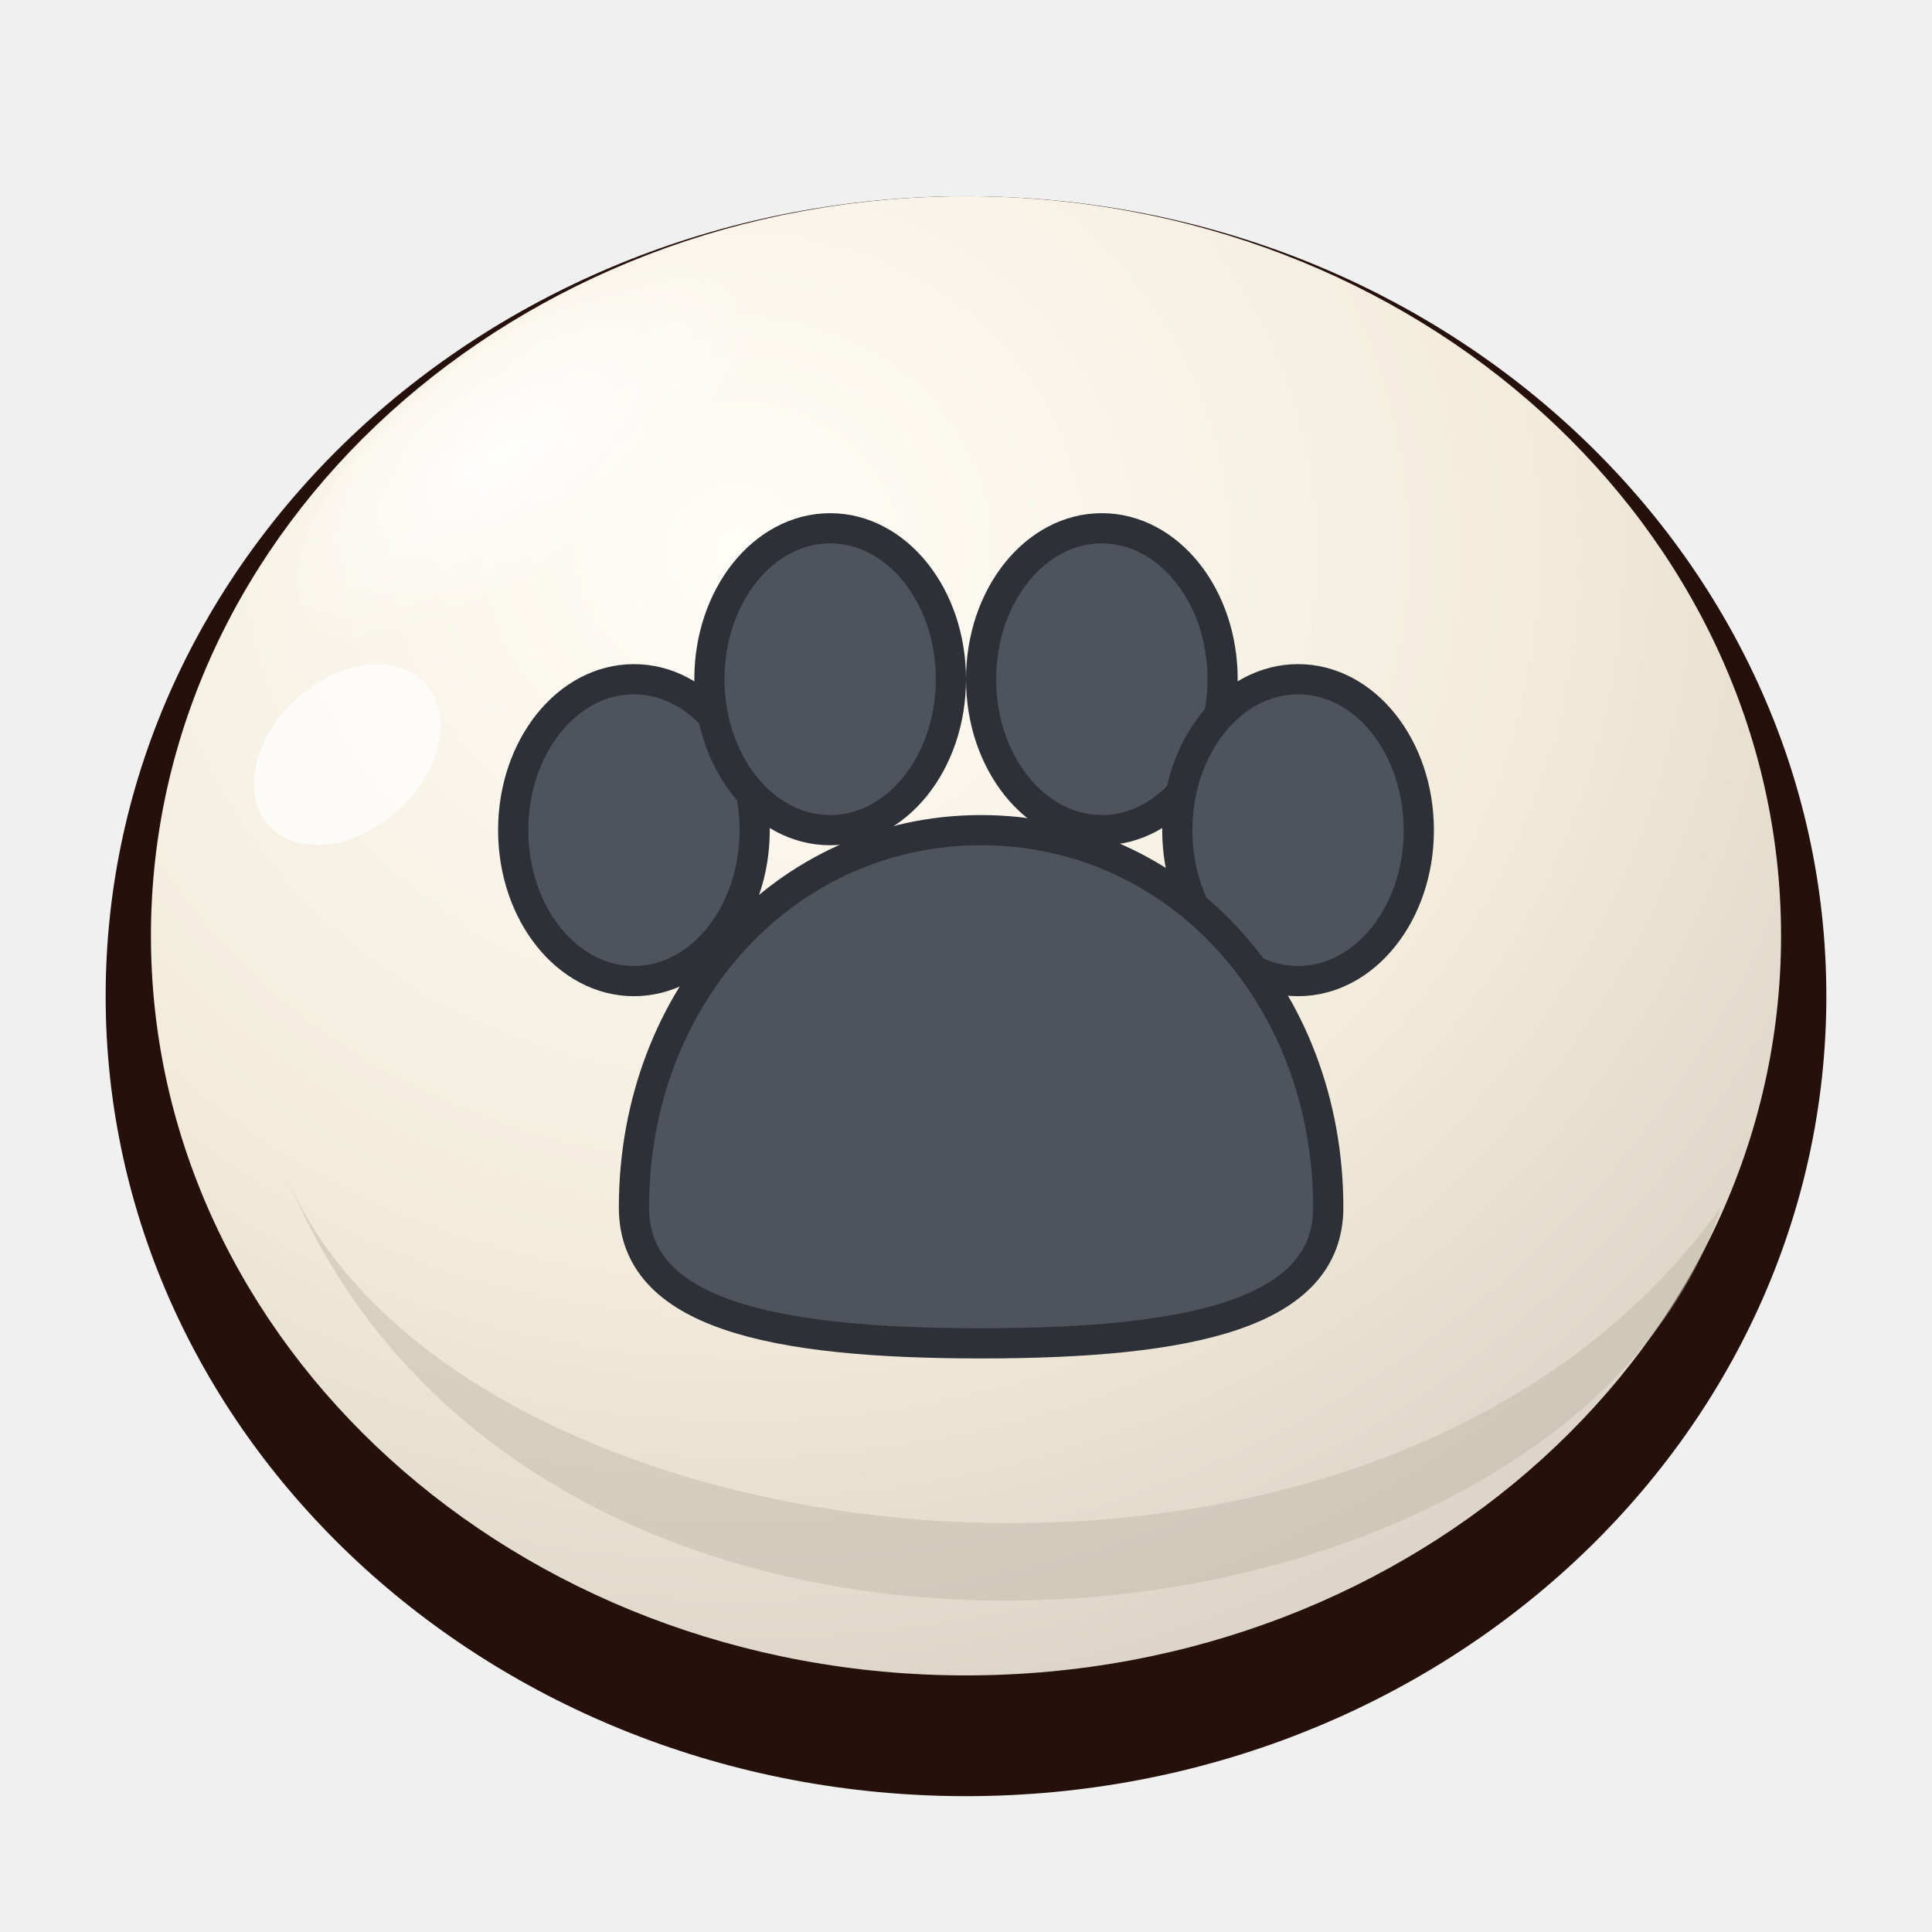
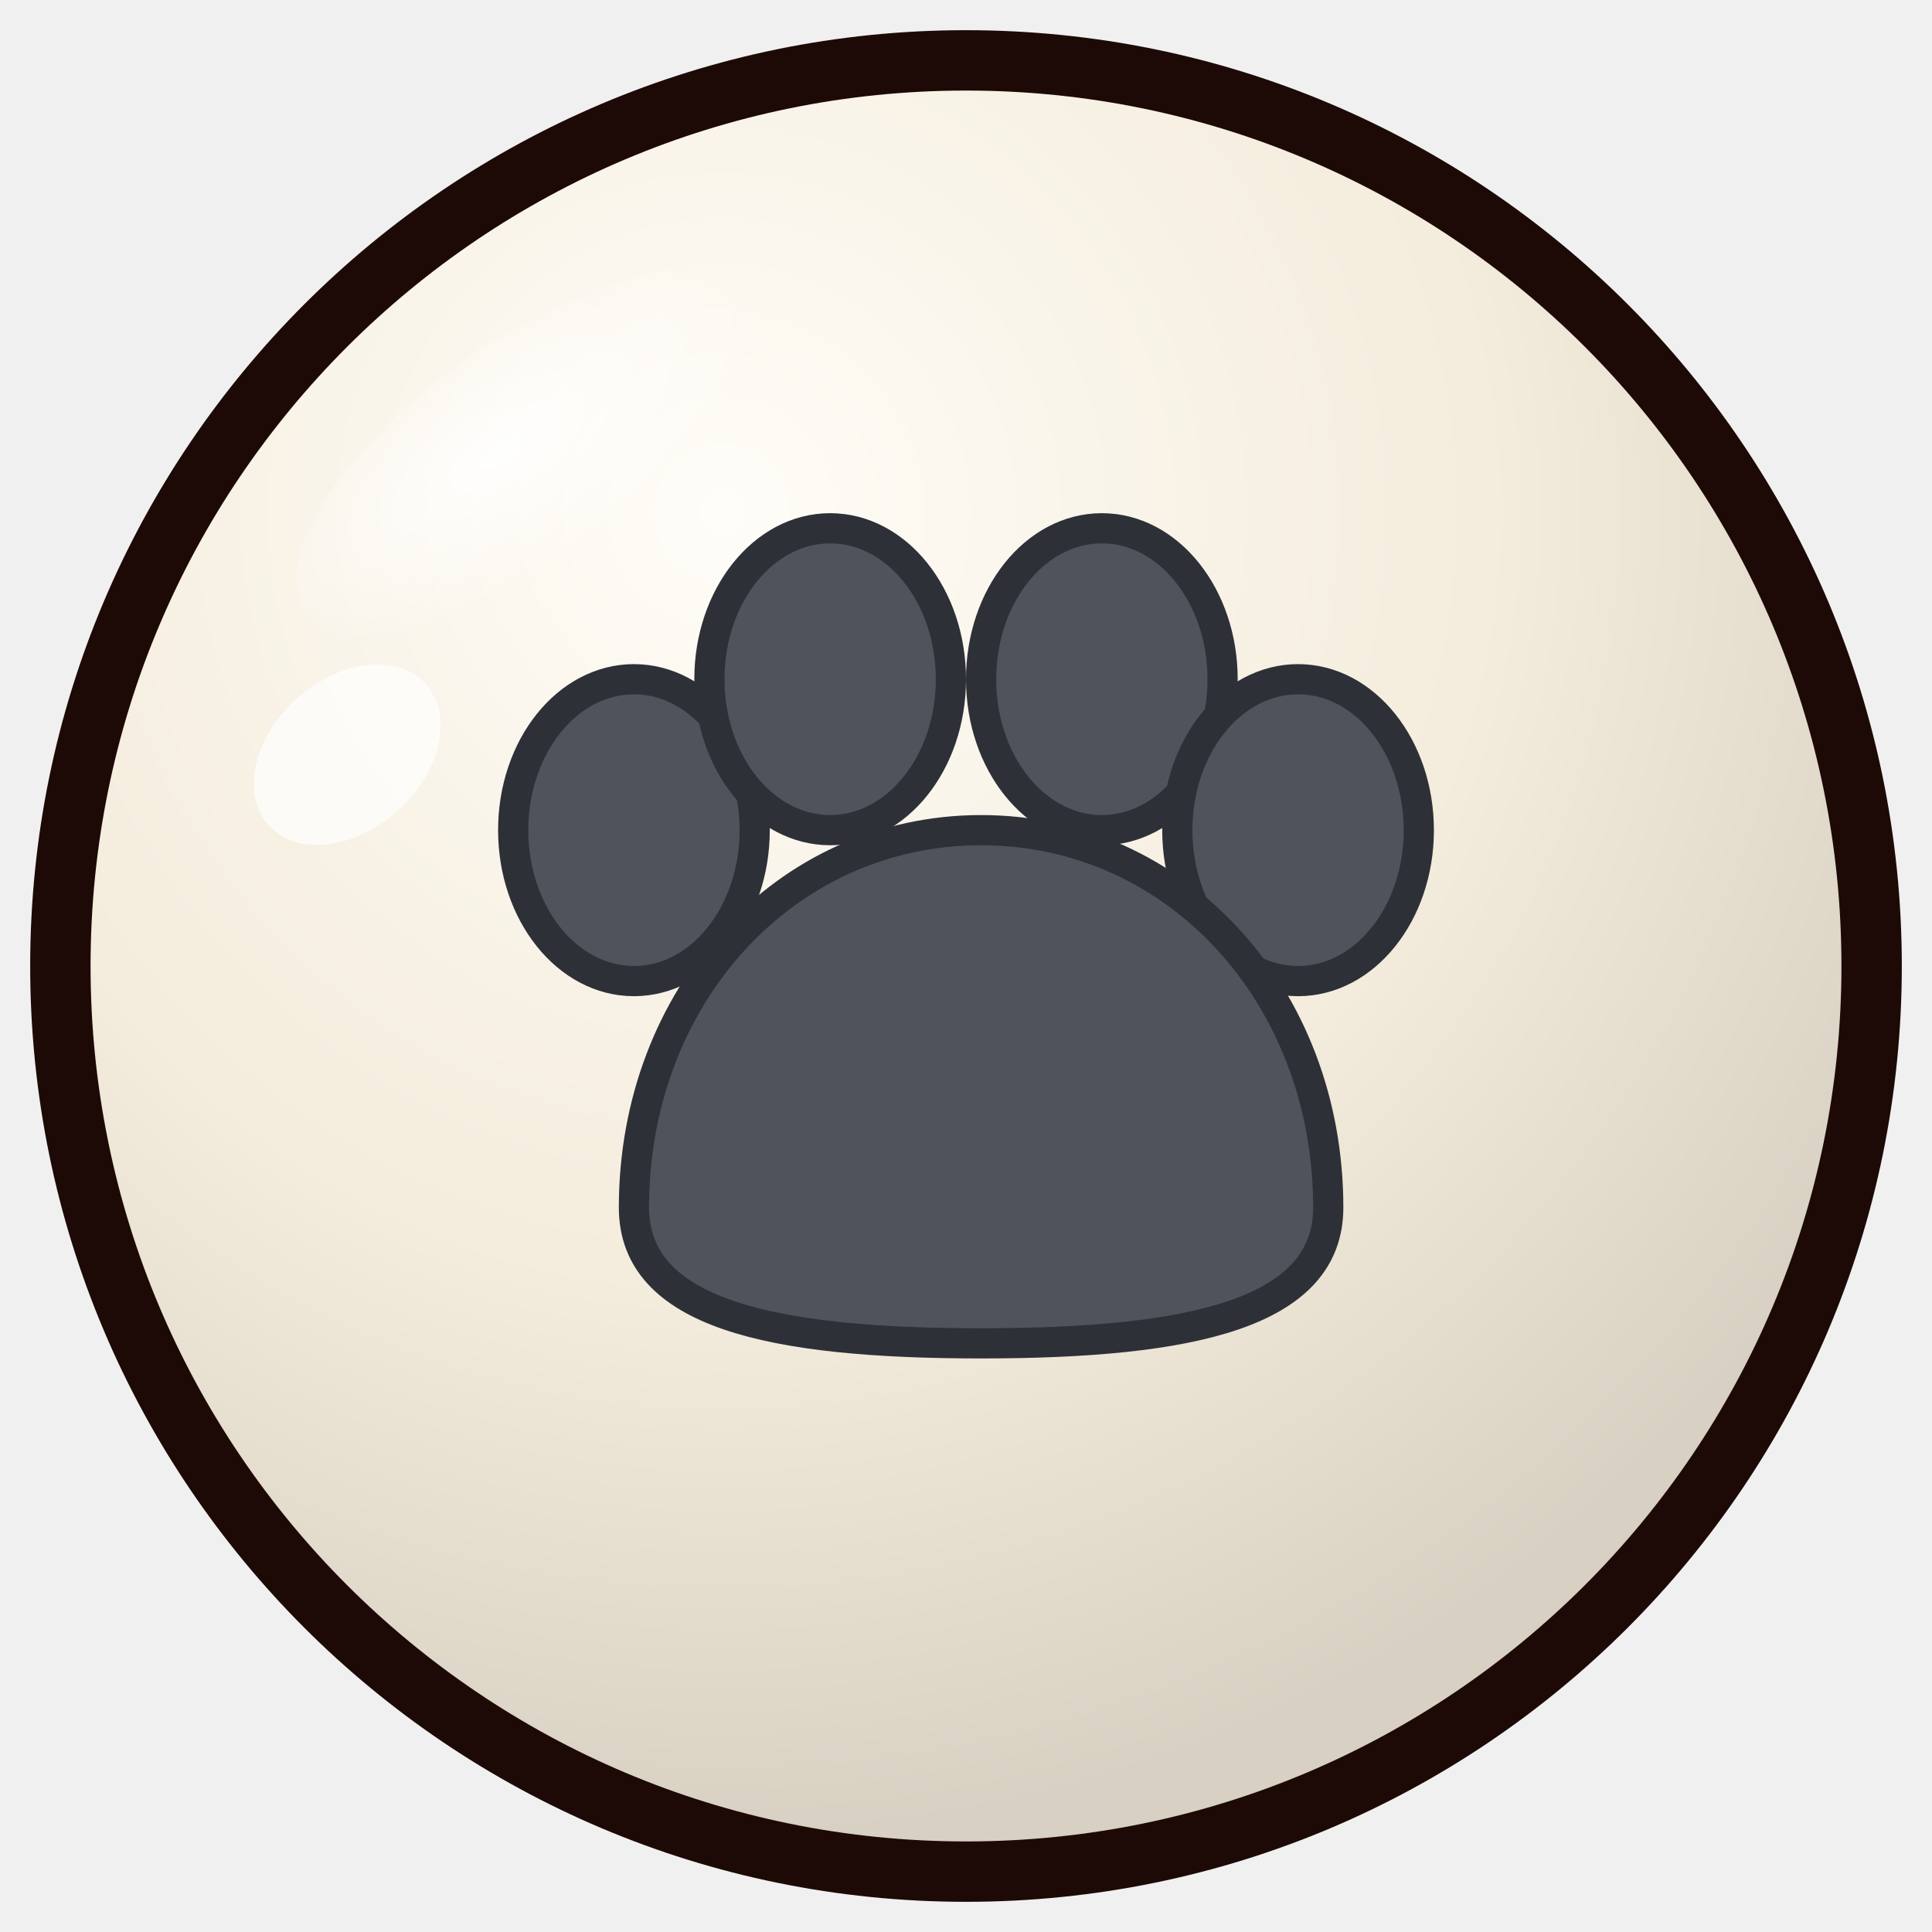
<svg xmlns="http://www.w3.org/2000/svg" viewBox="0 0 128 128">
  <defs>
-     <radialGradient id="body" cx="36%" cy="24%" r="78%">
+     <radialGradient id="body" cx="36%" cy="24%" r="76%">
      <stop offset="0" stop-color="#fffdf8" />
-       <stop offset="0.62" stop-color="#f3ecdc" />
-       <stop offset="1" stop-color="#ddd6c8" />
+       <stop offset="0.58" stop-color="#f4ecdc" />
+       <stop offset="1" stop-color="#d8d0c2" />
    </radialGradient>
    <radialGradient id="shine" cx="44%" cy="40%" r="52%">
      <stop offset="0" stop-color="#ffffff" stop-opacity="0.86" />
      <stop offset="1" stop-color="#ffffff" stop-opacity="0" />
    </radialGradient>
  </defs>
-   <ellipse cx="64" cy="66" rx="57" ry="53" fill="#25100b" />
-   <ellipse cx="64" cy="62" rx="54" ry="49" fill="url(#body)" />
-   <path d="M19 78c11 26 72 34 95 2-10 31-78 39-95-2Z" fill="#bcb3a5" opacity=".45" />
+   <circle cx="64" cy="64" r="62" fill="#1d0a06" />
+   <circle cx="64" cy="64" r="58" fill="url(#body)" />
  <ellipse cx="36" cy="30" rx="19" ry="8" fill="url(#shine)" transform="rotate(-34 36 30)" />
  <ellipse cx="23" cy="50" rx="7" ry="5" fill="#ffffff" opacity=".68" transform="rotate(-42 23 50)" />
  <g fill="#4f535c" stroke="#2d3037" stroke-width="2">
    <ellipse cx="42" cy="55" rx="8" ry="10" />
    <ellipse cx="55" cy="45" rx="8" ry="10" />
    <ellipse cx="73" cy="45" rx="8" ry="10" />
    <ellipse cx="86" cy="55" rx="8" ry="10" />
    <path d="M42 80c0-14 10-25 23-25s23 11 23 25c0 7-9 9-23 9s-23-2-23-9Z" />
  </g>
</svg>
